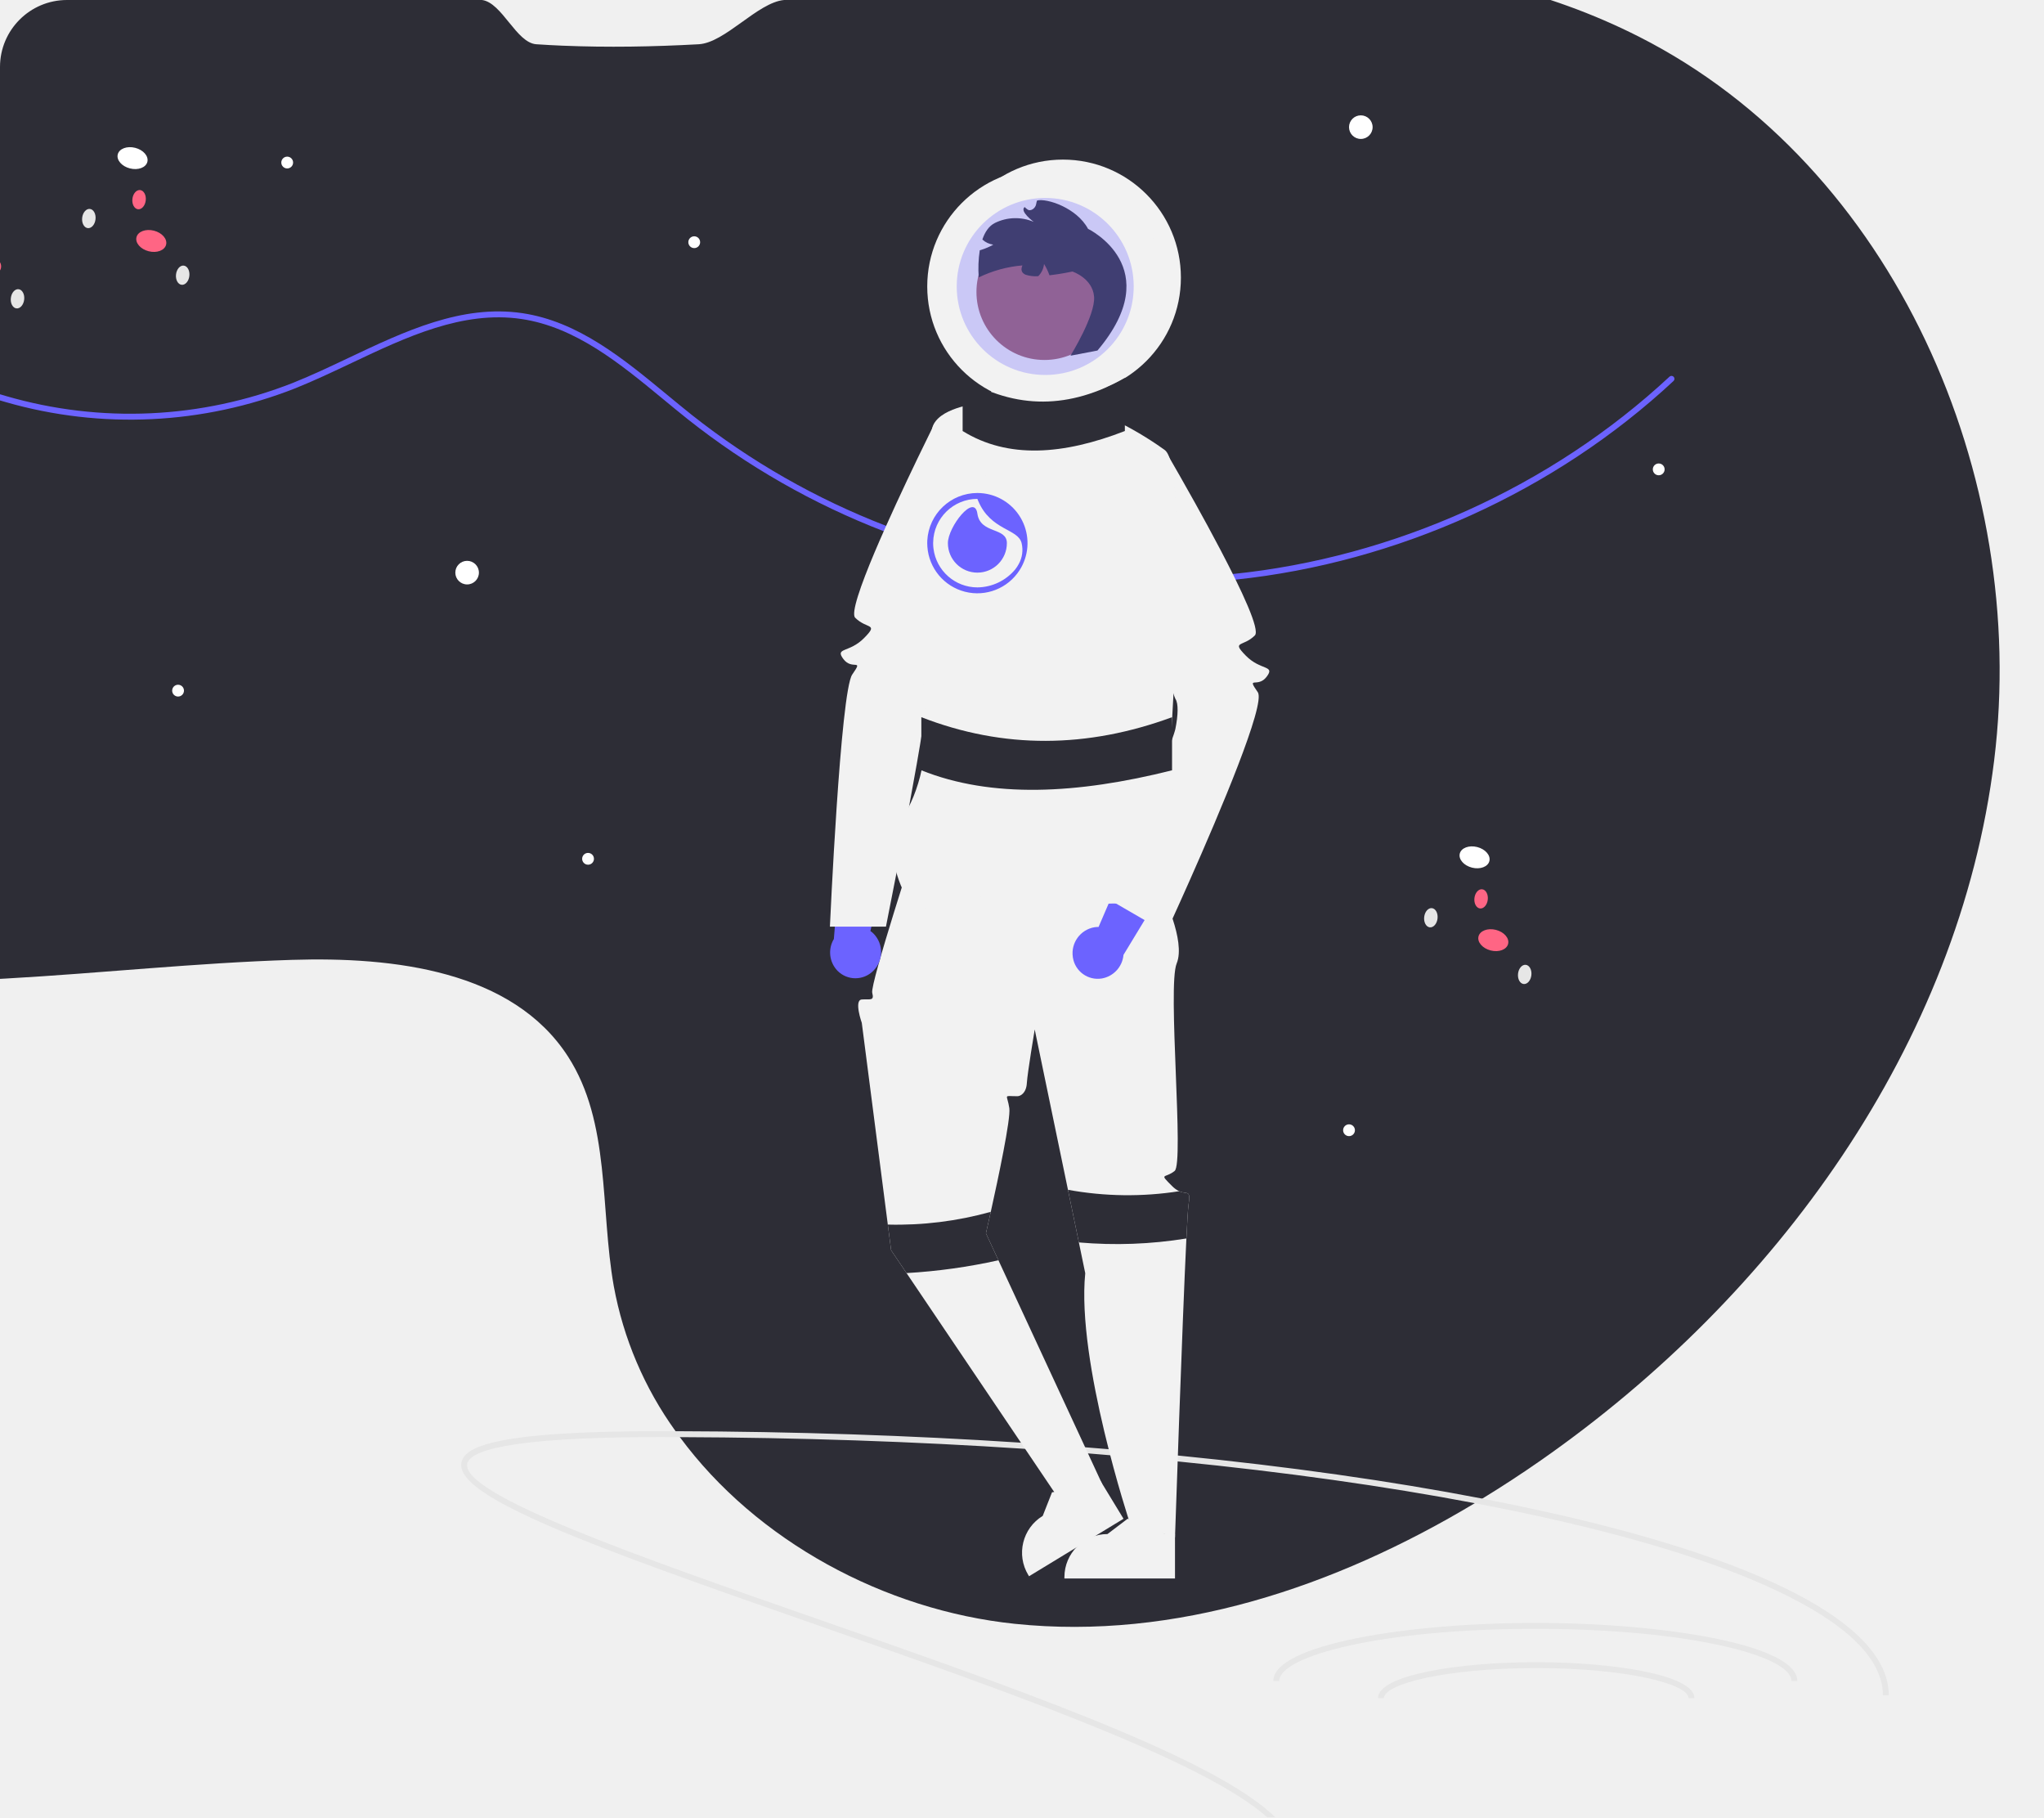
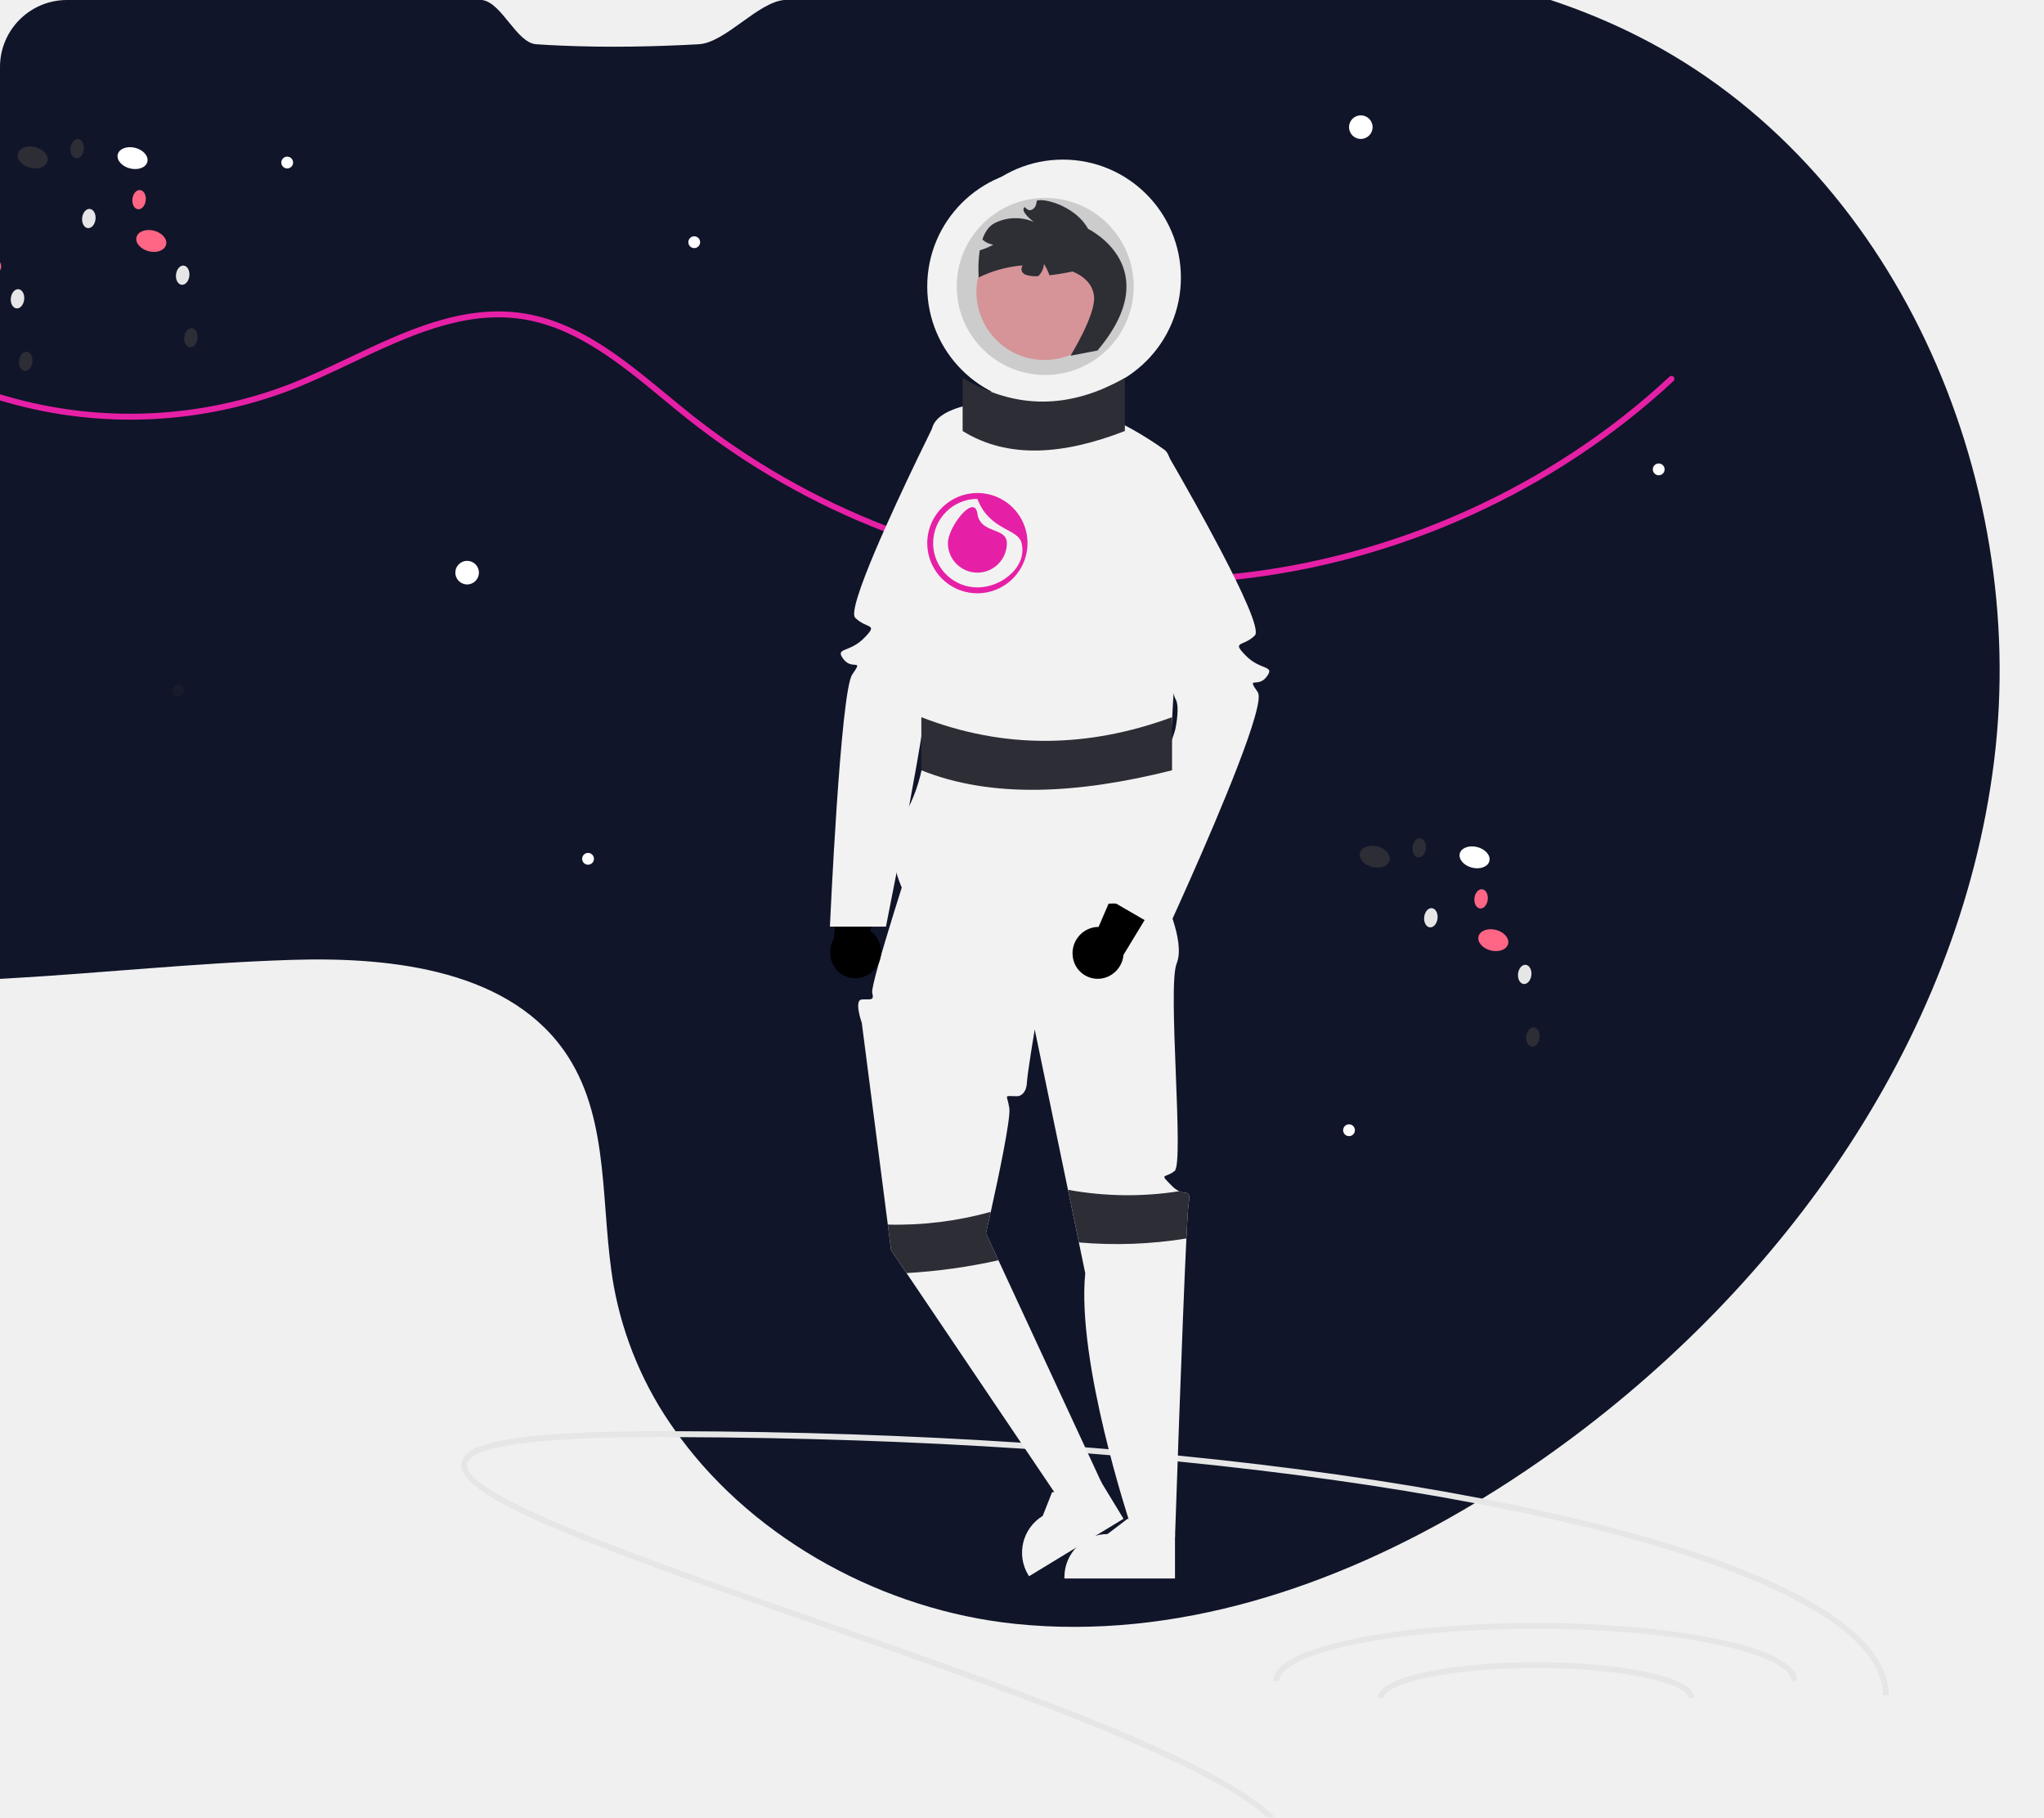
<svg xmlns="http://www.w3.org/2000/svg" data-name="Layer 1" viewBox="0 0 693 616">
-   <path d="M929.6,399.75c-11.9,96.32-74.08,181.71-153.68,237.23q-9.69,6.765-19.86,12.98c-.85.52-1.7,1.04-2.55,1.55-47.3,28.38-101.49,46.56-155.93,40.89-44.23-4.6-87.66-28.13-113.58-63.28-.49-.66-.98-1.34-1.45-2.01a121.428,121.428,0,0,1-20.96-49.22c-4.66-26.29-1.04-55.36-15.52-77.79-18.78-29.1-59-33.84-93.61-32.75-32.35,1.01-64.65,4.51-96.96,6.33-.66.04-1.33.07-2,.11V164.69A22.717,22.717,0,0,1,276.19,142H416.92c6.81.89,11.63,14.55,18.42,15q4.41.3,8.81.48c15.43.64,30.84.37,46.23-.48,8.99-.49,19.98-14.18,28.96-15H779.2c1.94.64,3.86,1.31,5.78,2a214.757,214.757,0,0,1,24.2,10.44C895.74,198.33,941.5,303.43,929.6,399.75Z" transform="translate(-253.5 -142)" fill="#2d2d36" />
-   <path d="M820.89,271.14c-40.29,37.5-93.66,61.56-148.48,67.33q-8.07.855-16.18,1.17c-1.2.05-2.4.08-3.61.11-1.96.05-3.93.07-5.89.07q-3.525,0-7.05-.1a255.884,255.884,0,0,1-40.52-4.43c-.49-.1-.97-.19-1.46-.29q-3.165-.615-6.31-1.32-6.03-1.335-12-2.96c-1.29-.35-2.58-.71-3.87-1.09-1.85-.53-3.69-1.09-5.53-1.66-.69-.22-1.38-.43-2.07-.66q-1.05-.33-2.1-.69-6.405-2.1-12.7-4.56a255.242,255.242,0,0,1-66.37-37.91c-2.78-2.21-5.6-4.53-8.32-6.78-14.62-12.06-29.74-24.53-48.17-27.25-19.9-2.93-39.02,6.13-57.5,14.89-6.27,2.97-12.75,6.04-19.16,8.61a152.671,152.671,0,0,1-98.1,4.69c-.67-.18-1.34-.38-2-.58v-2.09c.66.2,1.33.4,2,.59a150.753,150.753,0,0,0,97.36-4.47c6.35-2.54,12.81-5.6,19.05-8.56,18.75-8.89,38.14-18.08,58.64-15.06,18.98,2.8,34.32,15.45,49.15,27.69,2.72,2.24,5.53,4.56,8.29,6.76a253.092,253.092,0,0,0,65.94,37.65h.01c4.02,1.56,8.09,3.03,12.18,4.39.59.19,1.18.38,1.77.58.66.21,1.33.42,1.99.63q2.535.81,5.08,1.54,2.49.75,5.01,1.42h.01q6.45,1.755,12.98,3.17c1.97.44,3.94.84,5.93,1.22.43.09.87.17,1.31.25a252.999,252.999,0,0,0,38.86,4.26h.01q6.795.21,13.57.05c1.18-.03,2.35-.07,3.52-.11q7.665-.3,15.31-1.08h.01c54.65-5.59,107.89-29.51,148.05-66.89a1.001,1.001,0,0,1,1.36,1.47Z" transform="translate(-253.5 -142)" fill="#6c63ff" />
+   <path d="M929.6,399.75c-11.9,96.32-74.08,181.71-153.68,237.23q-9.69,6.765-19.86,12.98c-.85.52-1.7,1.04-2.55,1.55-47.3,28.38-101.49,46.56-155.93,40.89-44.23-4.6-87.66-28.13-113.58-63.28-.49-.66-.98-1.34-1.45-2.01a121.428,121.428,0,0,1-20.96-49.22c-4.66-26.29-1.04-55.36-15.52-77.79-18.78-29.1-59-33.84-93.61-32.75-32.35,1.01-64.65,4.51-96.96,6.33-.66.04-1.33.07-2,.11V164.69A22.717,22.717,0,0,1,276.19,142H416.92c6.81.89,11.63,14.55,18.42,15q4.41.3,8.81.48c15.43.64,30.84.37,46.23-.48,8.99-.49,19.98-14.18,28.96-15H779.2c1.94.64,3.86,1.31,5.78,2a214.757,214.757,0,0,1,24.2,10.44C895.74,198.33,941.5,303.43,929.6,399.75Z" transform="translate(-253.5 -142)" fill="#101529" />
+   <path d="M820.89,271.14c-40.29,37.5-93.66,61.56-148.48,67.33q-8.07.855-16.18,1.17c-1.2.05-2.4.08-3.61.11-1.96.05-3.93.07-5.89.07q-3.525,0-7.05-.1a255.884,255.884,0,0,1-40.52-4.43c-.49-.1-.97-.19-1.46-.29q-3.165-.615-6.31-1.32-6.03-1.335-12-2.96c-1.29-.35-2.58-.71-3.87-1.09-1.85-.53-3.69-1.09-5.53-1.66-.69-.22-1.38-.43-2.07-.66q-1.05-.33-2.1-.69-6.405-2.1-12.7-4.56a255.242,255.242,0,0,1-66.37-37.91c-2.78-2.21-5.6-4.53-8.32-6.78-14.62-12.06-29.74-24.53-48.17-27.25-19.9-2.93-39.02,6.13-57.5,14.89-6.27,2.97-12.75,6.04-19.16,8.61a152.671,152.671,0,0,1-98.1,4.69c-.67-.18-1.34-.38-2-.58v-2.09c.66.2,1.33.4,2,.59a150.753,150.753,0,0,0,97.36-4.47c6.35-2.54,12.81-5.6,19.05-8.56,18.75-8.89,38.14-18.08,58.64-15.06,18.98,2.8,34.32,15.45,49.15,27.69,2.72,2.24,5.53,4.56,8.29,6.76a253.092,253.092,0,0,0,65.94,37.65h.01c4.02,1.56,8.09,3.03,12.18,4.39.59.19,1.18.38,1.77.58.66.21,1.33.42,1.99.63q2.535.81,5.08,1.54,2.49.75,5.01,1.42h.01q6.45,1.755,12.98,3.17c1.97.44,3.94.84,5.93,1.22.43.09.87.17,1.31.25a252.999,252.999,0,0,0,38.86,4.26h.01q6.795.21,13.57.05c1.18-.03,2.35-.07,3.52-.11q7.665-.3,15.31-1.08h.01c54.65-5.59,107.89-29.51,148.05-66.89a1.001,1.001,0,0,1,1.36,1.47Z" transform="translate(-253.5 -142)" fill="#e620a6" />
  <path d="M253.81,232.94a2.31,2.31,0,0,1-.31.72v-2.79A2.819,2.819,0,0,1,253.81,232.94Z" transform="translate(-253.5 -142)" fill="#ff6584" />
  <ellipse cx="259.439" cy="243.279" rx="3.272" ry="2.276" transform="translate(-264.6456 332.0982) rotate(-83.62433)" fill="#e6e6e6" />
  <ellipse cx="262.222" cy="264.487" rx="3.272" ry="2.276" transform="translate(-283.2484 353.7167) rotate(-83.62433)" fill="#2d2d36" />
  <ellipse cx="753.442" cy="432.594" rx="3.601" ry="5.177" transform="translate(-104.4842 914.6788) rotate(-75.77932)" fill="#fff" />
  <ellipse cx="719.599" cy="432.376" rx="3.601" ry="5.177" transform="translate(-129.8024 881.7077) rotate(-75.77932)" fill="#2d2d36" />
  <ellipse cx="759.793" cy="460.673" rx="3.601" ry="5.177" transform="translate(-126.9114 942.016) rotate(-75.77932)" fill="#ff6584" />
  <ellipse cx="770.439" cy="472.279" rx="3.272" ry="2.276" transform="translate(-37.97424 1043.508) rotate(-83.62433)" fill="#e6e6e6" />
  <ellipse cx="773.222" cy="493.487" rx="3.272" ry="2.276" transform="translate(-56.57703 1065.126) rotate(-83.62433)" fill="#2d2d36" />
  <ellipse cx="738.622" cy="453.071" rx="3.272" ry="2.276" transform="translate(-47.16909 994.8123) rotate(-83.62433)" fill="#e6e6e6" />
  <ellipse cx="755.653" cy="446.673" rx="3.272" ry="2.276" transform="translate(-25.66983 1006.051) rotate(-83.62433)" fill="#ff6584" />
  <ellipse cx="734.671" cy="429.386" rx="3.272" ry="2.276" transform="translate(-27.14252 969.8313) rotate(-83.62433)" fill="#2d2d36" />
  <ellipse cx="298.442" cy="195.594" rx="3.601" ry="5.177" transform="translate(-217.9726 294.8423) rotate(-75.77932)" fill="#fff" />
  <ellipse cx="264.599" cy="195.376" rx="3.601" ry="5.177" transform="translate(-243.2908 261.8712) rotate(-75.77932)" fill="#2d2d36" />
  <ellipse cx="304.793" cy="223.673" rx="3.601" ry="5.177" transform="translate(-240.3998 322.1794) rotate(-75.77932)" fill="#ff6584" />
  <ellipse cx="315.439" cy="235.279" rx="3.272" ry="2.276" transform="translate(-206.9137 380.6402) rotate(-83.62433)" fill="#e6e6e6" />
  <ellipse cx="318.222" cy="256.487" rx="3.272" ry="2.276" transform="translate(-225.5165 402.2587) rotate(-83.62433)" fill="#2d2d36" />
  <ellipse cx="283.622" cy="216.071" rx="3.272" ry="2.276" transform="translate(-216.1085 331.9446) rotate(-83.62433)" fill="#e6e6e6" />
  <ellipse cx="300.653" cy="209.673" rx="3.272" ry="2.276" transform="translate(-194.6093 343.183) rotate(-83.62433)" fill="#ff6584" />
  <ellipse cx="279.671" cy="192.386" rx="3.272" ry="2.276" transform="translate(-196.082 306.9636) rotate(-83.62433)" fill="#2d2d36" />
  <circle cx="158.373" cy="194.095" r="4" fill="#fff" />
-   <circle cx="60.373" cy="234.095" r="2" fill="#fff" />
+   <circle cx="60.373" cy="234.095" r="2" fill="#3333" />
  <circle cx="457.373" cy="383.095" r="2" fill="#fff" />
  <circle cx="199.373" cy="291.095" r="2" fill="#fff" />
  <circle cx="235.373" cy="82.095" r="2" fill="#fff" />
  <circle cx="562.373" cy="159.095" r="2" fill="#fff" />
  <circle cx="97.373" cy="55.095" r="2" fill="#fff" />
  <circle cx="461.373" cy="43.095" r="4" fill="#fff" />
  <path d="M893.87,716.6h-2c0-11.54-10.81-22.83-32.14-33.56-20.87-10.5-50.79-19.94-88.91-28.05q-8.46-1.8-17.31-3.48c-30.52-5.8-64.43-10.55-100.75-14.16q-11.265-1.125-22.85-2.09c-2.5-.22-5.02-.42-7.55-.63q-10.545-.825-21.31-1.54c-37.46-2.48-76.79-3.83-117.05-3.97-2.37-.02-4.75-.02-7.13-.02-52.43,0-64.27,4.95-64.97,9.11-1.79,10.52,58.85,31.65,117.49,52.1C594.3,712.93,661.01,736.19,683.73,756c.77.67,1.49,1.34,2.16,2h-2.75c-.73-.66-1.52-1.33-2.36-2C656.79,736.84,589.5,713.38,528.73,692.19c-74.94-26.12-120.77-42.72-118.81-54.32.85-5.02,9.23-10.77,66.95-10.77,1.89,0,3.79,0,5.68.01,40.25.11,79.58,1.43,117.08,3.89q10.995.705,21.77,1.56c2.67.21,5.33.42,7.98.65q11.88.99,23.45,2.14c37.28,3.7,72.05,8.6,103.23,14.61q7.74,1.5,15.18,3.08C850.32,669.86,893.87,692.43,893.87,716.6Z" transform="translate(-253.5 -142)" fill="#e6e6e6" />
  <path d="M862.873,711.779h-2c0-8.54-34.888-17.684-86.825-17.684-51.936,0-86.824,9.144-86.824,17.684h-2c0-12.321,45.162-19.684,88.824-19.684S862.873,699.458,862.873,711.779Z" transform="translate(-253.5 -142)" fill="#e6e6e6" />
  <path d="M827.976,717.595h-2c0-4.823-21.207-10.198-51.637-10.198s-51.637,5.375-51.637,10.198h-2c0-7.923,27.635-12.198,53.637-12.198S827.976,709.672,827.976,717.595Z" transform="translate(-253.5 -142)" fill="#e6e6e6" />
  <circle cx="360.373" cy="94.095" r="40" fill="#f2f2f2" />
  <circle cx="354.373" cy="97.095" r="40" fill="#f2f2f2" />
  <path d="M651.872,677.04,614.38,677.039V676.565a14.594,14.594,0,0,1,14.593-14.593h.001l6.848-5.196L648.6,661.973l3.273 0Z" transform="translate(-253.5 -142)" fill="#f2f2f2" />
  <path d="M634.419,656.791l-32.033,19.483-.246-.405a14.594,14.594,0,0,1,4.884-20.051l.001-0,3.151-7.998,13.617-2.201,2.796-1.701Z" transform="translate(-253.5 -142)" fill="#f2f2f2" />
  <path d="M656.443,550.565c-.17,1.2-.42,5.28-.71,11.22-1.41,28.8-3.86,101.31-3.86,101.31l-15.27-4.75s-18.16-54.78-15.16-84.78l-2.16-10.44-3.7-17.84v-.01l-11.27-54.33s-2.47,14.72-2.67,18.17-2.2,4.45-3.2,4.45c-5.01,0-3.47-.89-2.74,4.06.53,3.56-3.81,23.97-6.29,35.13-.96,4.34-1.64,7.28-1.64,7.28l4.24,9.14,35.15,75.8-13.29,7.12-53.02-78.58-5.23-7.75-1.12-8.69-8.82-68.37s-2.75-7.73,0-7.93c2.76-.21,4.32.66,3.54-2.27-.78-2.94,15.22-51.94,15.22-51.94l83,18s8.18,16.26,5,24c-3.19,7.74,2.61,67.68-.7,70.34-3.3,2.66-5.43.53-.87,5.1a8.386,8.386,0,0,0,2.43,1.76C656.123,547.045,657.243,544.965,656.443,550.565Z" transform="translate(-253.5 -142)" fill="#f2f2f2" />
-   <circle cx="354.113" cy="98.96" r="23.056" fill="#a0616a" />
+   <circle cx="354.113" cy="98.96" r="23.056" fill="#ffacb2" />
  <path d="M625.58,260.816l-9.14,1.75s8.5-13.72,8-20c-.5-6.28-7.34-8.53-7.34-8.53s-3.79.82-7.78,1.28a20.061,20.061,0,0,0-1.85-3.85,6.716,6.716,0,0,1-1.96,4.14,10.935,10.935,0,0,1-4.33-.5c-1.58-.72-1.55-1.97-1.03-3.14a41.624,41.624,0,0,0-14.82,4.07,40.899,40.899,0,0,1,.35-9.2c.22-.06.44-.13.66-.2a20.414,20.414,0,0,0,3.92-1.71,6.752,6.752,0,0,1-3.7-1.74c.84-2.46,2.18-4.59,4.29-5.63a15.815,15.815,0,0,1,13.13-.35s-4.89-3.57-3.09-5.03c.12.12.24.23.37.34.17.14.36.29.54.43,1.11.9,2.77-.37,2.99-1.73a4.586,4.586,0,0,1,.1-.51c.03-.14.07-.28.11-.41a3.394,3.394,0,0,1,.12-.34c3.33-.8,13.4,2.45,17.27,9.61C622.39,219.566,649.44,232.566,625.58,260.816Z" transform="translate(-253.5 -142)" fill="#2d2d36" />
-   <path d="M617.228,466.376a8.934,8.934,0,0,1,7.321-10.083,8.571,8.571,0,0,1,1.413-.103l24.107-55.982L666.606,412.624l-32.198,53.034a8.909,8.909,0,0,1-7.366,8.003,8.526,8.526,0,0,1-9.78-7.053Q617.243,466.492,617.228,466.376Z" transform="translate(-253.5 -142)" fill="#6c63ff" />
-   <path d="M549.697,470.94a8.934,8.934,0,0,0-.006-12.461,8.571,8.571,0,0,0-1.084-.913l13.355-59.471-20.677.341-5.074,61.835a8.909,8.909,0,0,0,1.264,10.803,8.526,8.526,0,0,0,12.057.033Q549.616,471.024,549.697,470.94Z" transform="translate(-253.5 -142)" fill="#6c63ff" />
+   <path d="M617.228,466.376a8.934,8.934,0,0,1,7.321-10.083,8.571,8.571,0,0,1,1.413-.103l24.107-55.982L666.606,412.624l-32.198,53.034a8.909,8.909,0,0,1-7.366,8.003,8.526,8.526,0,0,1-9.78-7.053Q617.243,466.492,617.228,466.376Z" transform="translate(-253.5 -142)" fill="#000" />
+   <path d="M549.697,470.94a8.934,8.934,0,0,0-.006-12.461,8.571,8.571,0,0,0-1.084-.913l13.355-59.471-20.677.341-5.074,61.835a8.909,8.909,0,0,0,1.264,10.803,8.526,8.526,0,0,0,12.057.033Q549.616,471.024,549.697,470.94Z" transform="translate(-253.5 -142)" fill="#000" />
  <path d="M682.943,371.385c-3,4-7-.51-3,5.25,2.75,3.96-13.01,41.08-23.1,63.82-4.56,10.29-7.97,17.64-7.97,17.64l-17.01-9.85-1.99-1.15s15.6-39.26,20.62-53.37c.83-2.34,1.38-3.99,1.51-4.65.94-4.69,1.06-8.71,0-10.2a13.905,13.905,0,0,1-.64-1.71c-2.01-5.89-8.13-25.78-13.86-44.59-1.67-5.52-3.32-10.94-4.82-15.89-3.85-12.71-6.74-22.3-6.74-22.3l23,1s.38.64,1.05,1.8c1.6,2.76,4.88,8.45,8.68,15.29,2.74,4.92,5.76,10.45,8.61,15.89,7.26,13.84,13.51,27.17,11.66,29.02-4,4-8.09,1.73-3.05,6.86C680.943,369.385,685.943,367.385,682.943,371.385Z" transform="translate(-253.5 -142)" fill="#f2f2f2" />
  <path d="M655.44,424.566c-6-5.94-4.89-33.01-4.89-33.01s5.97-90.9-2.11-96.99a112.674,112.674,0,0,0-17.76-10.49c-.36-.16-.55-.25-.55-.25l-5.16-14.55-31.79-1.65-5.55,10.78s-.87.06-2.23.25c-5.08.7-17.02,3.18-15.96,10.91,1.34,9.8-8.12,69.99-11,73s-2.12,14.01,5,21,2,26-3,34a27.385,27.385,0,0,0-3.96,16.34s3.96,21.66,13.96,14.66c3.81-2.67,9.22-3.01,15.73-2.52.063.005.132.013.196.018l-.196.982c9.04.67,20.21,2.94,32.16,2.81l-.354-1.005c.119-.001.235.006.354.005,2.02-.02,4.05-.11,6.11-.29,17.82-1.55,25.69,3.35,28-2C654.75,441.216,661.44,430.506,655.44,424.566Z" transform="translate(-253.5 -142)" fill="#f2f2f2" />
-   <circle cx="354.373" cy="97.095" r="30" fill="#6c63ff" opacity="0.3" />
+   <circle cx="354.373" cy="97.095" r="30" fill="#333" opacity="0.2" />
  <path d="M593.443,284.385s-4.56,15.14-9.87,32.61c-1.67,5.5-3.42,11.23-5.12,16.8-5.55,18.11-10.61,34.43-11.08,35.08-1.06,1.49-.93,5.51,0,10.2.19.94-.24,4.6-1.05,9.85-1.06,6.89-2.77,16.51-4.59,26.33-1.45,7.85-2.97,15.82-4.28,22.61-2.05,10.54-3.58,18.23-3.58,18.23h-19s3.57-79.71,7.57-85.46c4-5.76,0-1.25-3-5.25s2-2,7.04-7.14c5.04-5.13.96-2.86-3.04-6.86-1.48-1.48,1.83-10.91,6.59-22.2,2.22-5.24,4.75-10.89,7.25-16.33,5.17-11.23,10.24-21.56,12.25-25.64,0-.01.01-.02.01-.03l.9-1.8Z" transform="translate(-253.5 -142)" fill="#f2f2f2" />
  <path d="M634.873,288.095c-20.879,8.11-39.651,9.508-55,0v-18c18.077,10.846,36.417,10.55,55,0Z" transform="translate(-253.5 -142)" fill="#2d2d36" />
  <path d="M650.873,403.095c-32.267,8.11-61.279,9.508-85,0v-18c27.937,10.846,56.281,10.55,85,0Z" transform="translate(-253.5 -142)" fill="#2d2d36" />
  <path d="M656.443,550.565c-.17,1.2-.42,5.28-.71,11.22a147.584,147.584,0,0,1-36.45,1.34l-3.7-17.84a112.887,112.887,0,0,0,37.72.48C656.123,547.045,657.243,544.965,656.443,550.565Z" transform="translate(-253.5 -142)" fill="#2d2d36" />
  <path d="M592.013,569.175a195.433,195.433,0,0,1-31.16,4.34l-5.23-7.75-1.12-8.69a118.572,118.572,0,0,0,34.91-4.32c-.96,4.34-1.64,7.28-1.64,7.28Z" transform="translate(-253.5 -142)" fill="#2d2d36" />
-   <path d="M594.873,326.095a10,10,0,0,1-20,0c0-5.523,9-17,10-10S594.873,320.572,594.873,326.095Z" transform="translate(-253.5 -142)" fill="#6c63ff" />
-   <path d="M585.96,309.14c-.36-.03-.72-.04-1.09-.04a17.026,17.026,0,0,0-16.98,16.11c-.01.29-.02.59-.02.89,0,.41.01.81.05,1.21a16.987,16.987,0,0,0,31.24,7.98,15.947,15.947,0,0,0,1.04-1.85,16.989,16.989,0,0,0-14.24-24.3ZM597.7,335a16.918,16.918,0,0,1-12.83,6.1,15.022,15.022,0,0,1-14.88-13.13,14.44,14.44,0,0,1-.12-1.87,2.261,2.261,0,0,1,.01-.26,15.002,15.002,0,0,1,14.99-14.74c.09.24.18.47.28.69,4.27,10.1,13.53,9.34,14.72,14.31a9.831,9.831,0,0,1-.98,7.09A11.521,11.521,0,0,1,597.7,335Z" transform="translate(-253.5 -142)" fill="#6c63ff" />
+   <path d="M594.873,326.095a10,10,0,0,1-20,0c0-5.523,9-17,10-10S594.873,320.572,594.873,326.095Z" transform="translate(-253.5 -142)" fill="#e620a6" />
+   <path d="M585.96,309.14c-.36-.03-.72-.04-1.09-.04a17.026,17.026,0,0,0-16.98,16.11c-.01.29-.02.59-.02.89,0,.41.01.81.05,1.21a16.987,16.987,0,0,0,31.24,7.98,15.947,15.947,0,0,0,1.04-1.85,16.989,16.989,0,0,0-14.24-24.3ZM597.7,335a16.918,16.918,0,0,1-12.83,6.1,15.022,15.022,0,0,1-14.88-13.13,14.44,14.44,0,0,1-.12-1.87,2.261,2.261,0,0,1,.01-.26,15.002,15.002,0,0,1,14.99-14.74c.09.24.18.47.28.69,4.27,10.1,13.53,9.34,14.72,14.31a9.831,9.831,0,0,1-.98,7.09A11.521,11.521,0,0,1,597.7,335Z" transform="translate(-253.5 -142)" fill="#e620a6" />
</svg>
